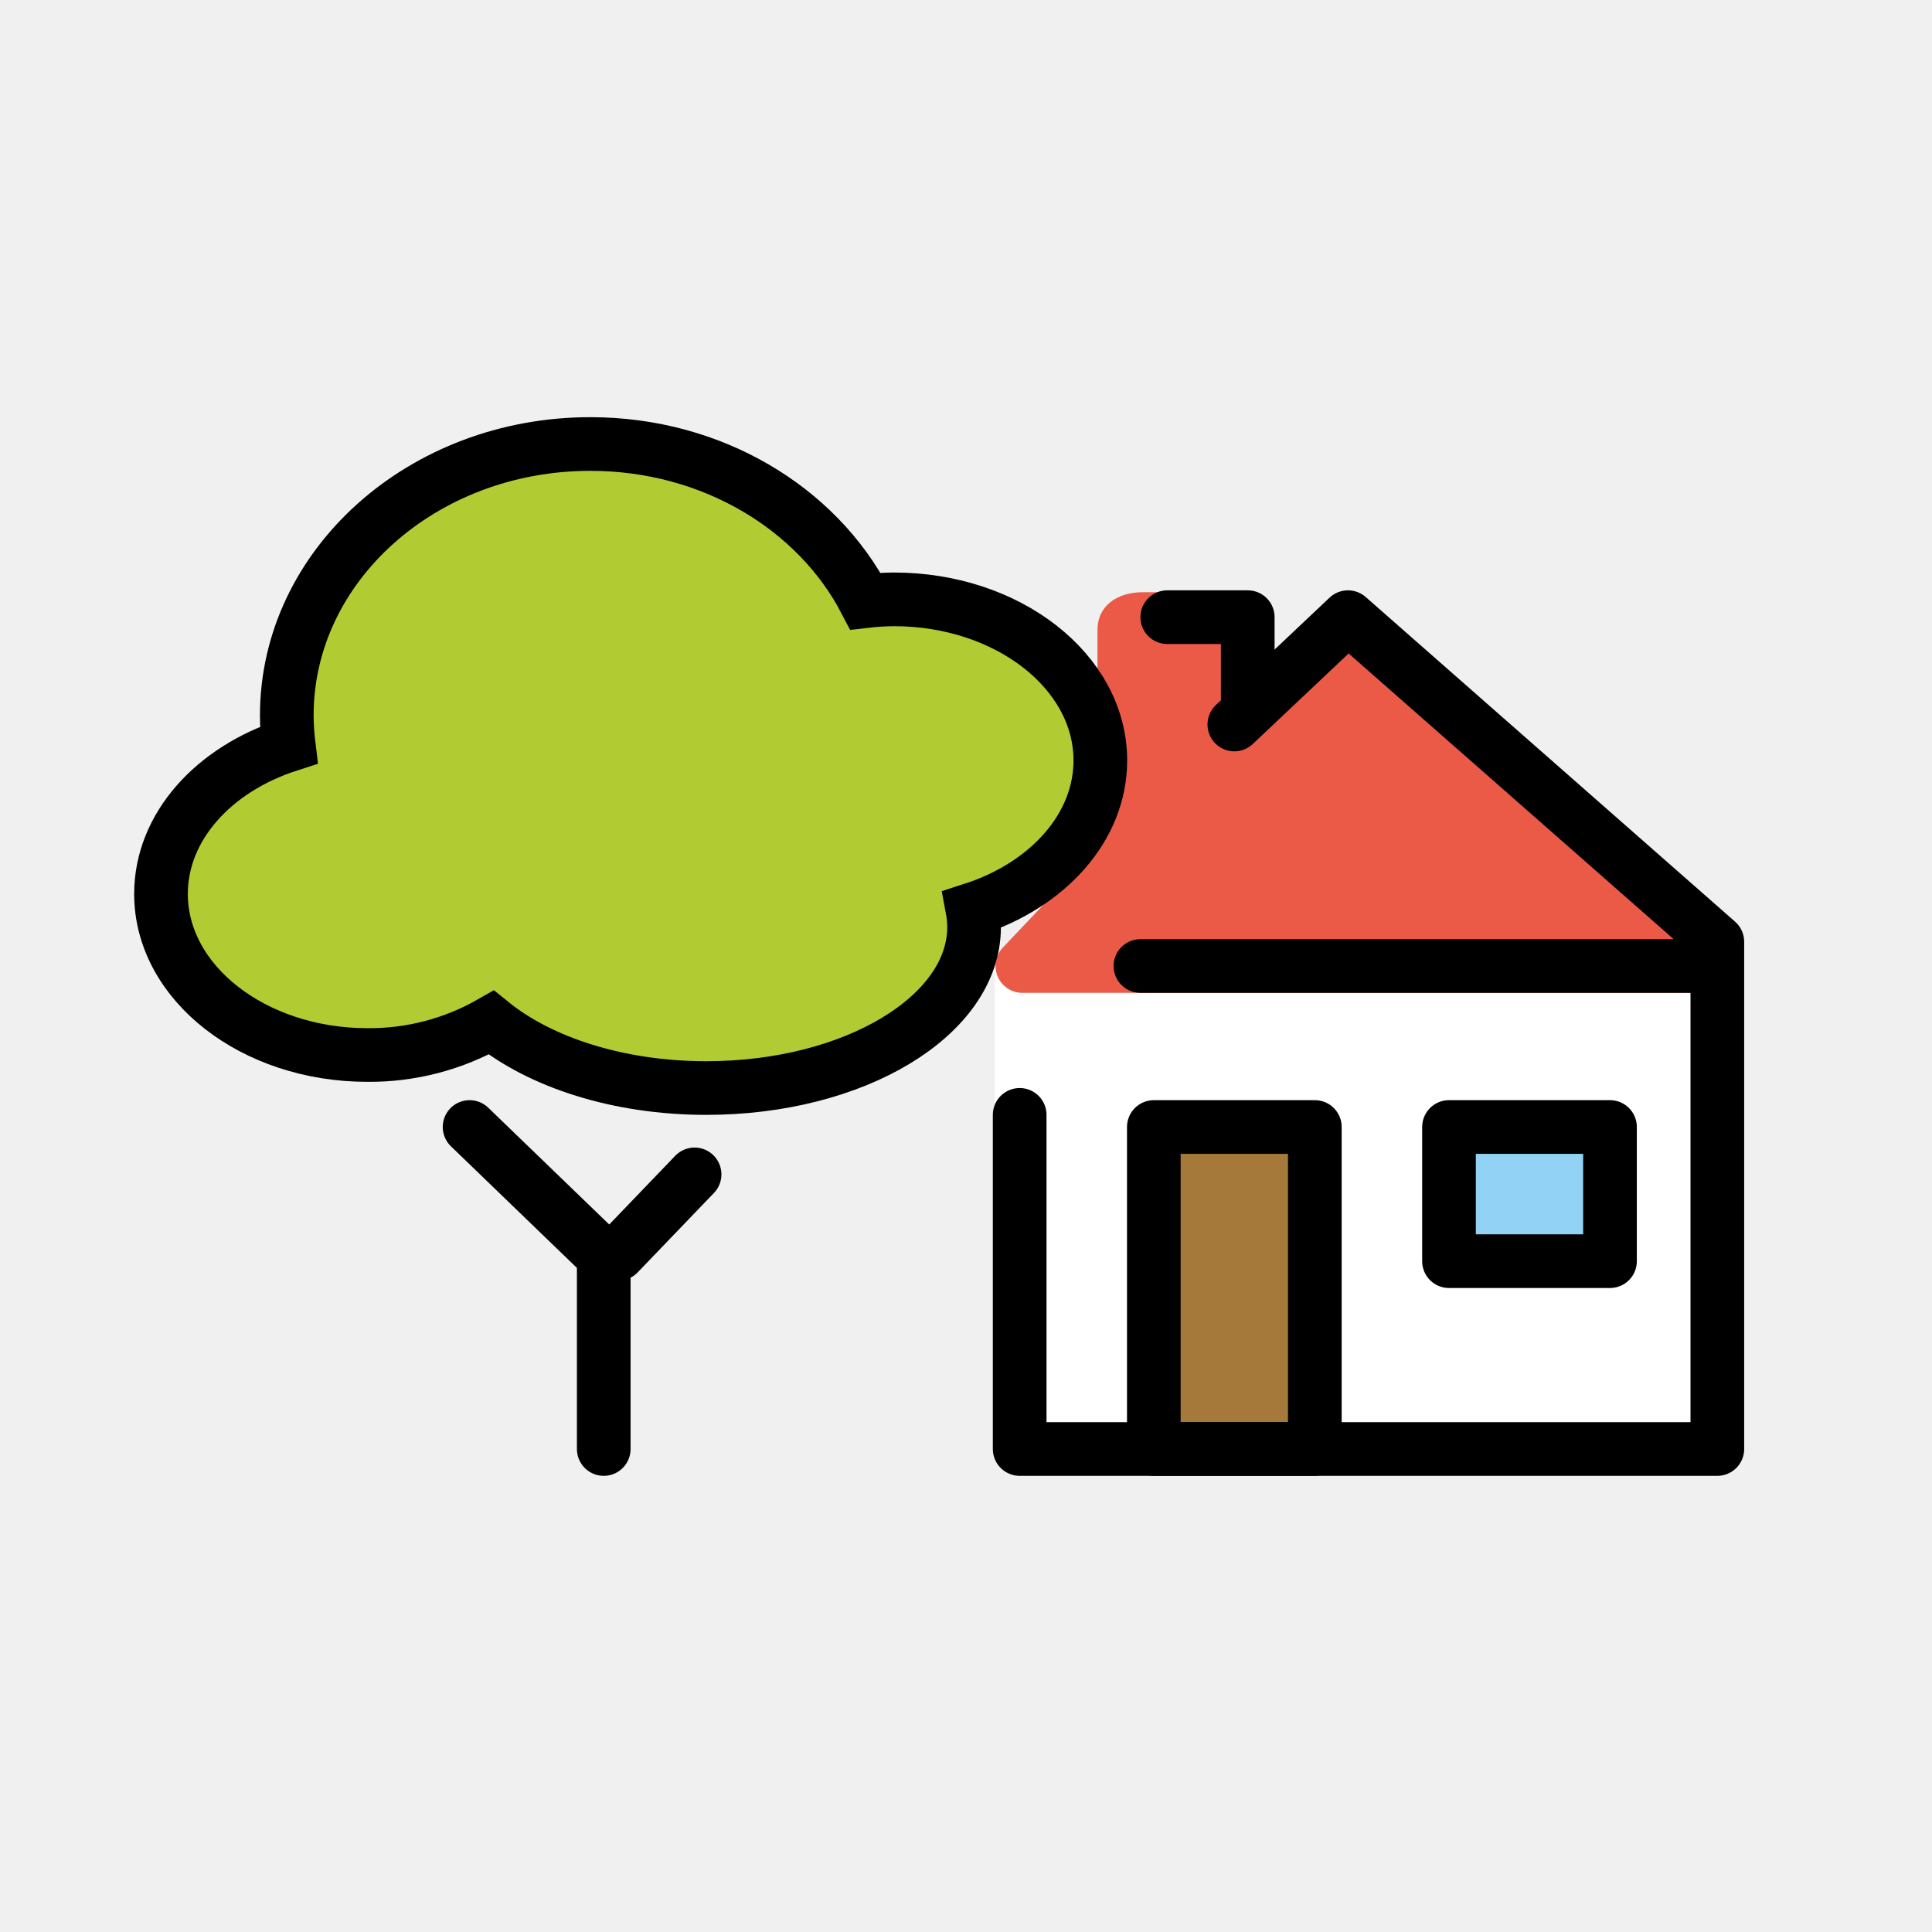
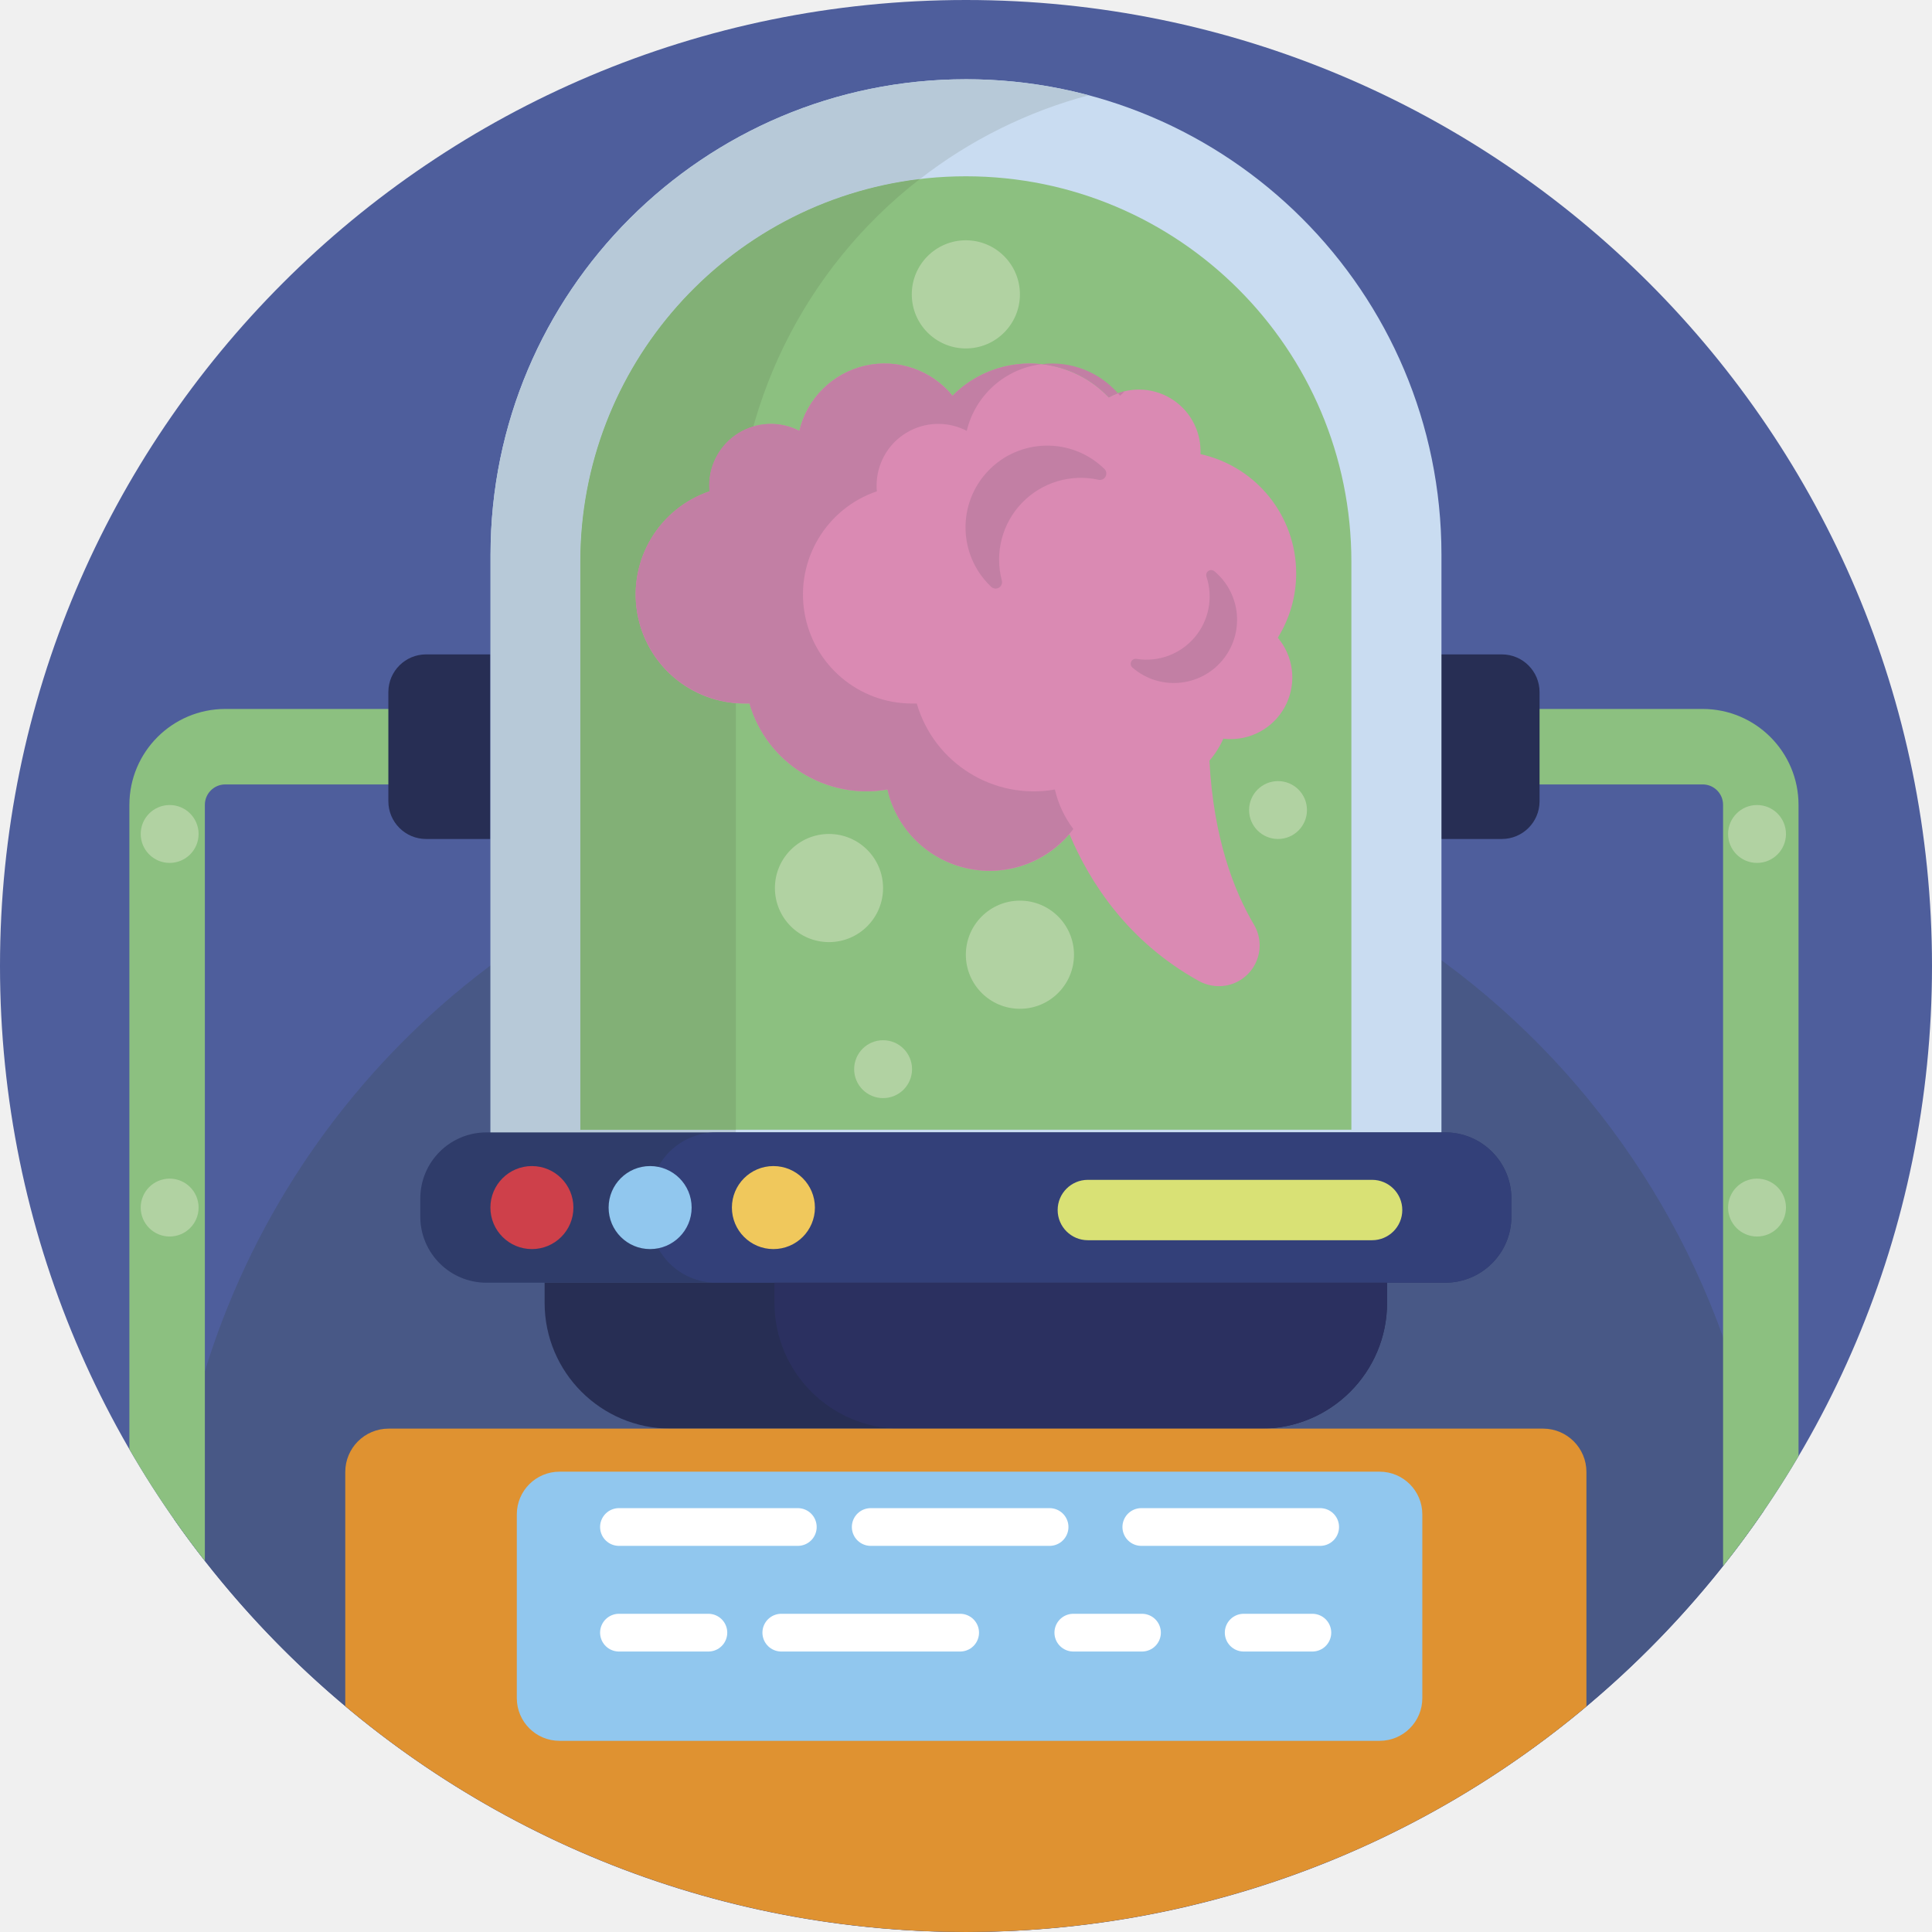
- <svg xmlns="http://www.w3.org/2000/svg" id="emoji" viewBox="0 0 72 72" version="1.1">
-   <g id="color">
-     <rect x="37.075" y="36.053" width="26.884" height="18.114" fill="#FFFFFF" />
-     <polygon fill="#EA5A47" stroke="#EA5A47" stroke-linecap="round" stroke-linejoin="round" stroke-miterlimit="10" stroke-width="2" points="50.235,23.2 38.1,36 63.5,36" />
-     <path fill="#EA5A47" d="M47.3,26l-6.4,6.059v-8.573c0-0.931,0.755-1.416,1.686-1.416h3.028 c0.931,0,1.686,0.485,1.686,1.416C47.3,23.486,47.3,26,47.3,26z" />
-     <rect x="43" y="42" width="6" height="12" fill="#A57939" />
-     <rect x="54" y="42" width="6" height="5" fill="#92D3F5" />
-     <path fill="#B1CC33" d="M41.006,28.339c0-3.312-3.445-6.003-7.694-6.003c-0.355,0.003-0.71,0.025-1.062,0.066 c-1.8-3.455-5.707-5.855-10.25-5.855c-6.248,0-11.312,4.529-11.312,10.114c0.001,0.369,0.025,0.738,0.07,1.104 C7.966,28.666,6,30.81,6,33.314c0,3.312,3.445,6.003,7.694,6.003c1.615,0.014,3.206-0.402,4.614-1.207 c1.818,1.477,4.726,2.438,8.015,2.438c5.511,0,9.978-2.688,9.978-6.003c-0.001-0.219-0.021-0.438-0.061-0.653 C39.036,32.99,41.006,30.845,41.006,28.339z" />
+ <svg xmlns="http://www.w3.org/2000/svg" viewBox="0 0 512 512">
+   <defs>
+     <style>.cls-1{fill:#4e5e9c;}.cls-2{fill:#485886;}.cls-3{fill:#8cc080;}.cls-4{fill:#272e54;}.cls-5{fill:#c9dcf1;}.cls-6{fill:#b7c9d8;}.cls-7{fill:#82b076;}.cls-8{fill:#2f3c6a;}.cls-9{fill:#334079;}.cls-10{fill:#2b3060;}.cls-11{fill:#d9e175;}.cls-12{fill:#ce404a;}.cls-13{fill:#91c7ee;}.cls-14{fill:#f0c85c;}.cls-15{fill:#da8ab3;}.cls-16{fill:#c27fa4;}.cls-17{fill:#b1d2a2;}.cls-18{fill:#df9231;}.cls-19{fill:none;stroke:#fff;stroke-linecap:round;stroke-miterlimit:10;stroke-width:10px;}</style>
+   </defs>
+   <g id="BULINE">
+     <circle class="cls-1" cx="256" cy="256" r="256" />
  </g>
-   <g id="hair" />
-   <g id="skin" />
-   <g id="skin-shadow" />
-   <g id="line">
-     <polyline fill="none" stroke="#000000" stroke-linecap="round" stroke-linejoin="round" stroke-miterlimit="10" stroke-width="2" points="46,27 50.235,23 64,35.098 64,54 38,54 38,41.548" />
-     <rect x="43" y="42" width="6" height="12" fill="none" stroke="#000000" stroke-linecap="round" stroke-linejoin="round" stroke-miterlimit="10" stroke-width="2" />
-     <rect x="54" y="42" width="6" height="5" fill="none" stroke="#000000" stroke-linecap="round" stroke-linejoin="round" stroke-miterlimit="10" stroke-width="2" />
-     <polyline fill="none" stroke="#000000" stroke-linecap="round" stroke-linejoin="round" stroke-miterlimit="10" stroke-width="2" points="43.5,23 46.5,23 46.5,26" />
-     <path fill="none" stroke="#000000" stroke-miterlimit="10" stroke-width="2" d="M31.245,39.34" />
-     <polyline fill="none" stroke="#000000" stroke-linecap="round" stroke-linejoin="round" stroke-width="2" points="22.5,54 22.5,46.827 17.5,42" />
-     <line x1="23.041" x2="25.885" y1="46.727" y2="43.766" fill="none" stroke="#000000" stroke-linecap="round" stroke-linejoin="round" stroke-width="2" />
-     <path fill="none" stroke="#000000" stroke-linecap="round" stroke-miterlimit="10" stroke-width="2" d="M41.006,28.339 c0-3.312-3.445-6.003-7.694-6.003c-0.355,0.003-0.71,0.025-1.062,0.066c-1.8-3.455-5.707-5.855-10.25-5.855 c-6.248,0-11.312,4.529-11.312,10.114c0.001,0.369,0.025,0.738,0.07,1.104C7.966,28.666,6,30.81,6,33.314 c0,3.312,3.445,6.003,7.694,6.003c1.615,0.014,3.206-0.402,4.614-1.207c1.818,1.477,4.726,2.438,8.015,2.438 c5.511,0,9.978-2.688,9.978-6.003c-0.001-0.219-0.021-0.438-0.061-0.653 C39.036,32.99,41.006,30.845,41.006,28.339z" />
-     <line x1="63.5" x2="42.5" y1="36" y2="36" fill="none" stroke="#000000" stroke-linecap="round" stroke-linejoin="round" stroke-miterlimit="10" stroke-width="2" />
+   <g id="Icons">
+     <path class="cls-2" d="M467.43,400.37q-5.15,7.53-10.8,14.65a256.05,256.05,0,0,1-402.34-1.37q-4.2-5.36-8.1-10.94A212.12,212.12,0,0,1,195,222.88q8.85-2.7,18-4.63a208.23,208.23,0,0,1,24-3.63h0q9.84-.93,19.92-.93a214.14,214.14,0,0,1,24.69,1.42A210.7,210.7,0,0,1,322,223.86l1.95.64a209.83,209.83,0,0,1,34.19,14.86,212.58,212.58,0,0,1,98.5,115A210,210,0,0,1,467.43,400.37Z" />
+     <path class="cls-3" d="M116.46,187.88v20H59.69a5.41,5.41,0,0,0-5.4,5.4V413.65q-4.2-5.36-8.1-10.94-6.34-9-11.9-18.66V213.28a25.43,25.43,0,0,1,25.4-25.4Z" />
+     <path class="cls-4" d="M112.92,173.42h17a0,0,0,0,1,0,0v48.92a0,0,0,0,1,0,0h-17a10,10,0,0,1-10-10v-29A10,10,0,0,1,112.92,173.42Z" />
+     <path class="cls-3" d="M476.63,213.28V385.9q-4.35,7.39-9.2,14.47-5.15,7.53-10.8,14.65V213.28a5.4,5.4,0,0,0-5.4-5.4H394.46v-20h56.77A25.43,25.43,0,0,1,476.63,213.28Z" />
+     <path class="cls-4" d="M390.92,173.42h17a0,0,0,0,1,0,0v48.92a0,0,0,0,1,0,0h-17a10,10,0,0,1-10-10v-29A10,10,0,0,1,390.92,173.42Z" transform="translate(788.92 395.76) rotate(-180)" />
+     <path class="cls-5" d="M256,21h0A126,126,0,0,1,382,147V325.1a0,0,0,0,1,0,0H130a0,0,0,0,1,0,0V147A126,126,0,0,1,256,21Z" />
+     <path class="cls-3" d="M256,46.72h0A102.17,102.17,0,0,1,358.13,148.89v150.5a0,0,0,0,1,0,0H153.79a0,0,0,0,1,0,0V148.89A102.17,102.17,0,0,1,256,46.72Z" />
+     <path class="cls-6" d="M153.79,299.39V148.89a102.17,102.17,0,0,1,90-101.44,125.54,125.54,0,0,1,44.7-22.2A126.42,126.42,0,0,0,256,21h0A126,126,0,0,0,130,147V325.1H195V299.39Z" />
+     <path class="cls-7" d="M153.79,148.89v150.5H195V147a125.79,125.79,0,0,1,48.77-99.56A102.17,102.17,0,0,0,153.79,148.89Z" />
+     <rect class="cls-8" x="111.38" y="300.1" width="289.16" height="39.83" rx="17.53" />
+     <path class="cls-4" d="M367.59,339.93v5.31a33.35,33.35,0,0,1-33.36,33.36H177.69a33.35,33.35,0,0,1-33.36-33.36v-5.31Z" />
+     <rect class="cls-9" x="172.29" y="300.1" width="228.25" height="39.83" rx="17.53" />
+     <path class="cls-10" d="M367.59,339.93v5.31a33.35,33.35,0,0,1-33.36,33.36H238.6a33.36,33.36,0,0,1-33.36-33.36v-5.31Z" />
+     <rect class="cls-11" x="280.29" y="312.67" width="91.33" height="16" rx="8" />
+     <circle class="cls-12" cx="140.96" cy="320.02" r="11" />
+     <circle class="cls-13" cx="172.29" cy="320.02" r="11" />
+     <circle class="cls-14" cx="204.96" cy="320.02" r="11" />
+     <path class="cls-15" d="M343.5,151.92a32.34,32.34,0,0,0-25.35-31.57c0-.25,0-.51,0-.76a16.33,16.33,0,0,0-24.31-14.27,28.87,28.87,0,0,0-41.41-.45,23.24,23.24,0,0,0-40.6,9.31A16.34,16.34,0,0,0,188,128.68c0,.51,0,1,.07,1.53a28.88,28.88,0,0,0,9.28,56.23q.65,0,1.29,0a32.31,32.31,0,0,0,36.57,22.8,27.78,27.78,0,0,0,48.2,11.8c5.38,12.8,15.49,28.5,34.27,38.92a11,11,0,0,0,7.18,1.23h0A10.81,10.81,0,0,0,332.29,245c-5.26-8.89-10.7-22.86-11.78-43.41a23.28,23.28,0,0,0,3.69-5.84,15.71,15.71,0,0,0,1.95.12A16.34,16.34,0,0,0,338.63,169,32.24,32.24,0,0,0,343.5,151.92Z" />
+     <path class="cls-16" d="M279.55,209.21a27.59,27.59,0,0,0,4.89,10.48,27.79,27.79,0,0,1-49.27-10.48,32.31,32.31,0,0,1-36.57-22.8q-.65,0-1.29,0A28.88,28.88,0,0,1,188,130.2c0-.5-.07-1-.07-1.52a16.34,16.34,0,0,1,23.89-14.5,23.24,23.24,0,0,1,40.6-9.31,28.78,28.78,0,0,1,20.49-8.53,29.17,29.17,0,0,1,3.11.17,23.25,23.25,0,0,0-19.82,17.67,16.34,16.34,0,0,0-23.89,14.5c0,.51,0,1,.07,1.52a28.89,28.89,0,0,0,9.28,56.24q.65,0,1.29,0a32.31,32.31,0,0,0,36.57,22.8Z" />
+     <path class="cls-16" d="M298.09,103.67q-.64.58-1.26,1.2l-.57-.65A16.1,16.1,0,0,1,298.09,103.67Z" />
+     <path class="cls-16" d="M276.05,96.51a23.17,23.17,0,0,1,20.21,7.71,16.37,16.37,0,0,0-2.41,1.1A28.81,28.81,0,0,0,276.05,96.51Z" />
+     <path class="cls-16" d="M262.69,155.52l-.16-.15a21.65,21.65,0,0,1,30-31.24l.16.15a1.7,1.7,0,0,1-1.59,2.86,21.66,21.66,0,0,0-25.61,26.68A1.7,1.7,0,0,1,262.69,155.52Z" />
+     <path class="cls-16" d="M321.82,151.38l.13.11A16.74,16.74,0,0,1,300.21,177a.69.69,0,0,1-.13-.11,1.32,1.32,0,0,1,1.1-2.28,16.75,16.75,0,0,0,18.56-21.75A1.32,1.32,0,0,1,321.82,151.38Z" />
+     <circle class="cls-17" cx="234.03" cy="283.34" r="7.67" />
+     <circle class="cls-17" cx="44.96" cy="320.02" r="7.67" />
+     <circle class="cls-17" cx="44.96" cy="221.01" r="7.67" />
+     <circle class="cls-17" cx="465.63" cy="320.02" r="7.67" />
+     <circle class="cls-17" cx="465.63" cy="221.01" r="7.67" />
+     <circle class="cls-17" cx="338.69" cy="214.67" r="7.67" />
+     <circle class="cls-17" cx="219.69" cy="235.34" r="14.33" />
+     <circle class="cls-17" cx="270.29" cy="253.01" r="14.33" />
+     <circle class="cls-17" cx="255.96" cy="78.01" r="14.33" />
+     <path class="cls-18" d="M420.42,390.09v62.13a256,256,0,0,1-328.92-.07V390.09A11.49,11.49,0,0,1,103,378.6h306A11.49,11.49,0,0,1,420.42,390.09Z" />
+     <rect class="cls-13" x="136.96" y="390.01" width="239.97" height="71.33" rx="11.32" />
+     <line class="cls-19" x1="164.03" y1="404.67" x2="211.43" y2="404.67" />
+     <line class="cls-19" x1="230.75" y1="404.67" x2="278.15" y2="404.67" />
+     <line class="cls-19" x1="302.46" y1="404.67" x2="349.86" y2="404.67" />
+     <line class="cls-19" x1="164.03" y1="432.67" x2="187.73" y2="432.67" />
+     <line class="cls-19" x1="207.05" y1="432.67" x2="254.45" y2="432.67" />
+     <line class="cls-19" x1="284.44" y1="432.67" x2="302.64" y2="432.67" />
+     <line class="cls-19" x1="329.59" y1="432.67" x2="347.79" y2="432.67" />
  </g>
</svg>
